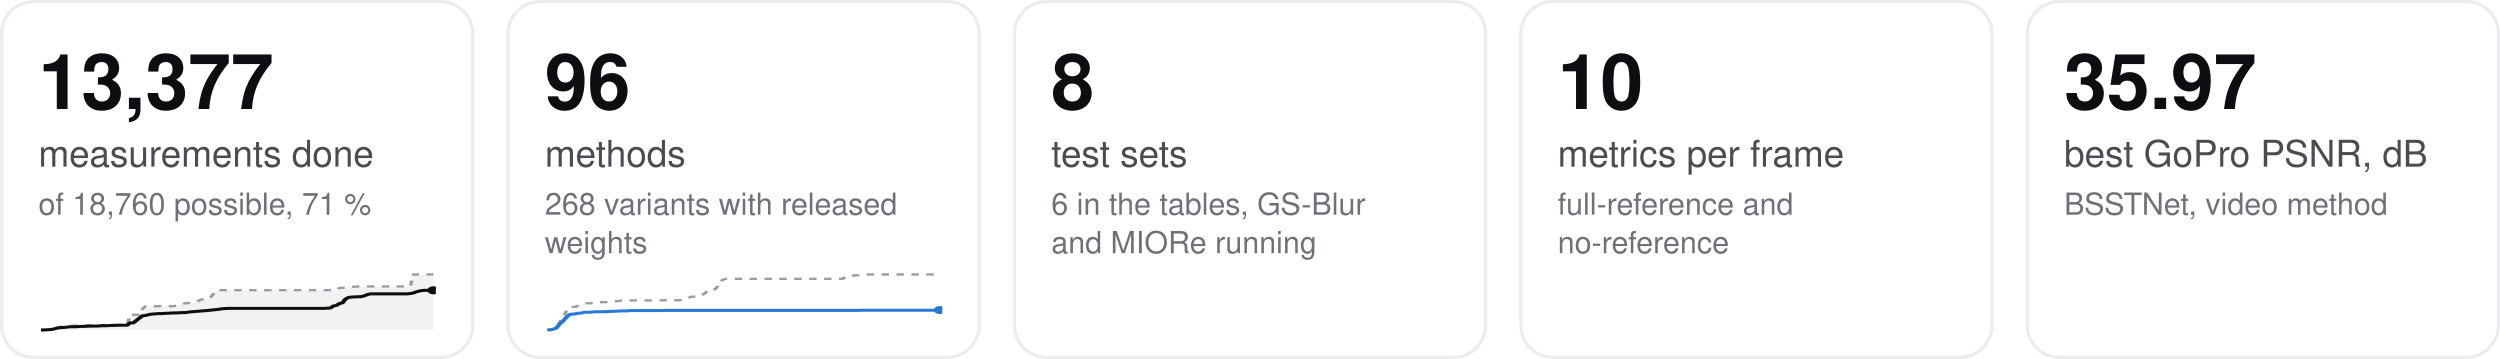
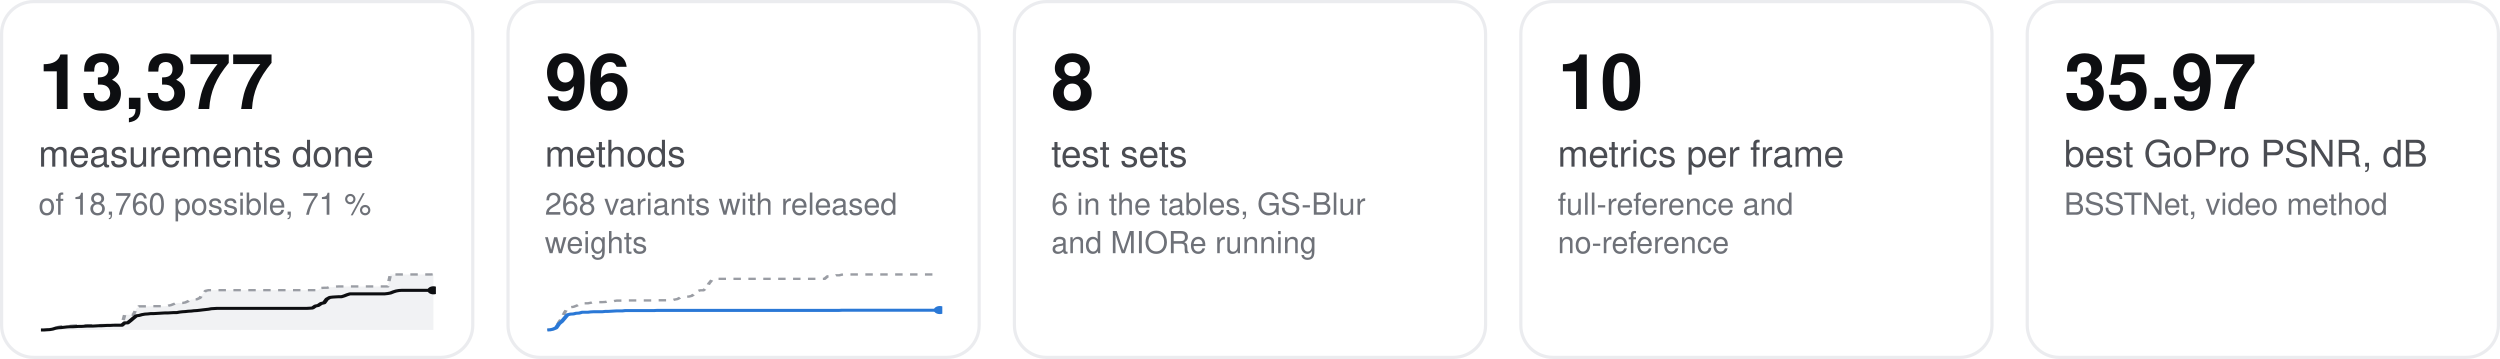
<svg xmlns="http://www.w3.org/2000/svg" viewBox="0 0 780 112" role="img" aria-label="13,377 of 18,760 measurements done; 96 methods, 268 variants" font-family="Geologica, -apple-system, 'Segoe UI', Helvetica, Arial, sans-serif">
  <g transform="translate(0 0)">
    <rect x=".5" y=".5" width="147" height="111" rx="10" fill="none" style="stroke:#ebecef" />
    <text x="12" y="34" font-size="24" font-weight="600" style="fill:#0d0e11">13,377</text>
    <text x="12" y="52" font-size="11.5" style="fill:#4a4c52">measurements done</text>
    <text x="12" y="67" font-size="9.5" style="fill:#6e7178">of 18,760 possible, 71 %</text>
    <g transform="translate(12 84)">
      <svg width="124" height="20" viewBox="0 0 160 38" preserveAspectRatio="none" aria-hidden="true">
-         <polygon points="1.0,36.0 1.0,36.0 2.2,36.0 3.5,35.9 4.7,35.8 6.0,35.2 7.2,34.8 8.4,34.2 9.7,33.8 10.9,33.7 12.1,33.7 13.4,33.6 14.6,33.4 15.9,33.3 17.1,33.3 18.3,33.3 19.6,33.2 20.8,33.2 22.1,33.2 23.3,33.2 24.5,33.2 25.8,33.2 27.0,33.1 28.3,33.1 29.5,33.1 30.7,33.0 32.0,33.0 33.2,33.0 34.4,33.0 35.7,33.0 36.9,27.0 38.2,27.0 39.4,27.0 40.6,27.0 41.9,23.4 43.1,22.0 44.4,22.0 45.6,22.0 46.8,22.0 48.1,21.9 49.3,21.9 50.6,21.9 51.8,21.9 53.0,21.9 54.3,21.9 55.5,21.6 56.7,21.3 58.0,20.6 59.2,20.1 60.5,20.0 61.7,20.0 62.9,19.7 64.2,18.9 65.4,18.0 66.7,17.8 67.9,17.8 69.1,17.0 70.4,14.7 71.6,12.8 72.9,12.4 74.1,12.4 75.3,12.4 76.6,12.4 77.8,12.4 79.0,12.4 80.3,12.4 81.5,12.4 82.8,12.4 84.0,12.4 85.2,12.4 86.5,12.4 87.7,12.4 89.0,12.4 90.2,12.4 91.4,12.4 92.7,12.4 93.9,12.4 95.2,12.4 96.4,12.4 97.6,12.4 98.9,12.4 100.1,12.4 101.3,12.4 102.6,12.4 103.8,12.4 105.1,12.4 106.3,12.4 107.5,12.4 108.8,12.4 110.0,12.4 111.3,12.4 112.5,12.4 113.7,12.4 115.0,12.4 116.2,12.4 117.5,12.4 118.7,12.4 119.9,12.4 121.2,11.1 122.4,11.0 123.6,11.0 124.9,10.6 126.1,10.6 127.4,10.3 128.6,10.2 129.8,10.2 131.1,10.2 132.3,10.2 133.6,10.2 134.8,10.2 136.0,10.2 137.3,10.2 138.5,10.2 139.8,10.2 141.0,10.2 142.2,10.2 143.5,10.2 144.7,10.2 145.9,10.2 147.2,10.2 148.4,10.2 149.7,10.2 150.9,3.1 152.1,3.1 153.4,3.1 154.6,3.1 155.9,3.1 157.1,3.1 158.3,3.1 159.0,3.0 159.0,36.0" style="fill:#f1f2f4" />
-         <polyline points="1.0,36.0 2.2,36.0 3.5,35.9 4.7,35.8 6.0,35.2 7.2,34.8 8.4,34.2 9.7,33.8 10.9,33.7 12.1,33.7 13.4,33.6 14.6,33.4 15.9,33.3 17.1,33.3 18.3,33.3 19.6,33.2 20.8,33.2 22.1,33.2 23.3,33.2 24.5,33.2 25.8,33.2 27.0,33.1 28.3,33.1 29.5,33.1 30.7,33.0 32.0,33.0 33.2,33.0 34.4,33.0 35.7,33.0 36.9,27.0 38.2,27.0 39.4,27.0 40.6,27.0 41.9,23.4 43.1,22.0 44.4,22.0 45.6,22.0 46.8,22.0 48.1,21.9 49.3,21.9 50.6,21.9 51.8,21.9 53.0,21.9 54.3,21.9 55.5,21.6 56.7,21.3 58.0,20.6 59.2,20.1 60.5,20.0 61.7,20.0 62.9,19.7 64.2,18.9 65.4,18.0 66.7,17.8 67.9,17.8 69.1,17.0 70.4,14.7 71.6,12.8 72.9,12.4 74.1,12.4 75.3,12.4 76.6,12.4 77.8,12.4 79.0,12.4 80.3,12.4 81.5,12.4 82.8,12.4 84.0,12.4 85.2,12.4 86.5,12.4 87.7,12.4 89.0,12.4 90.2,12.4 91.4,12.4 92.7,12.4 93.9,12.4 95.2,12.4 96.4,12.4 97.6,12.4 98.9,12.4 100.1,12.4 101.3,12.4 102.6,12.4 103.8,12.4 105.1,12.4 106.3,12.4 107.5,12.4 108.8,12.4 110.0,12.4 111.3,12.4 112.5,12.4 113.7,12.4 115.0,12.4 116.2,12.4 117.5,12.4 118.7,12.4 119.9,12.4 121.2,11.1 122.4,11.0 123.6,11.0 124.9,10.6 126.1,10.6 127.4,10.3 128.6,10.2 129.8,10.2 131.1,10.2 132.3,10.2 133.6,10.2 134.8,10.2 136.0,10.2 137.3,10.2 138.5,10.2 139.8,10.2 141.0,10.2 142.2,10.2 143.5,10.2 144.7,10.2 145.9,10.2 147.2,10.2 148.4,10.2 149.7,10.2 150.9,3.1 152.1,3.1 153.4,3.1 154.6,3.1 155.9,3.1 157.1,3.1 158.3,3.1 159.0,3.0" fill="none" style="stroke:#9a9da4" stroke-width="1.4" stroke-linejoin="round" stroke-dasharray="3 3" />
-         <polyline points="1.0,36.0 2.2,36.0 3.5,35.9 4.7,35.8 6.0,35.5 7.2,35.0 8.4,34.7 9.7,34.6 10.9,34.4 12.1,34.2 13.4,34.1 14.6,34.1 15.9,34.0 17.1,33.9 18.3,33.9 19.6,33.8 20.8,33.7 22.1,33.7 23.3,33.7 24.5,33.6 25.8,33.5 27.0,33.5 28.3,33.4 29.5,33.3 30.7,33.3 32.0,33.2 33.2,33.2 34.4,33.2 35.7,33.2 36.9,31.8 38.2,31.8 39.4,30.4 40.6,29.0 41.9,27.6 43.1,27.4 44.4,26.9 45.6,26.6 46.8,26.5 48.1,26.3 49.3,26.3 50.6,26.2 51.8,26.1 53.0,26.0 54.3,25.9 55.5,25.9 56.7,25.8 58.0,25.7 59.2,25.7 60.5,25.4 61.7,25.2 62.9,25.1 64.2,24.9 65.4,24.8 66.7,24.6 67.9,24.5 69.1,24.3 70.4,24.1 71.6,23.9 72.9,23.7 74.1,23.4 75.3,23.3 76.6,23.2 77.8,23.2 79.0,23.2 80.3,23.2 81.5,23.2 82.8,23.2 84.0,23.2 85.2,23.2 86.5,23.2 87.7,23.2 89.0,23.2 90.2,23.2 91.4,23.2 92.7,23.2 93.9,23.2 95.2,23.2 96.4,23.2 97.6,23.2 98.9,23.2 100.1,23.2 101.3,23.2 102.6,23.2 103.8,23.2 105.1,23.2 106.3,23.2 107.5,23.2 108.8,23.2 110.0,23.2 111.3,23.2 112.5,23.2 113.7,23.2 115.0,23.2 116.2,23.1 117.5,23.0 118.7,21.8 119.9,21.5 121.2,20.3 122.4,19.9 123.6,17.7 124.9,16.7 126.1,16.5 127.4,16.4 128.6,16.3 129.8,16.3 131.1,15.8 132.3,15.1 133.6,14.6 134.8,14.6 136.0,14.6 137.3,14.6 138.5,14.6 139.8,14.6 141.0,14.6 142.2,14.6 143.5,14.6 144.7,14.6 145.9,14.6 147.2,14.6 148.4,14.6 149.7,14.4 150.9,14.1 152.1,13.4 153.4,12.9 154.6,12.6 155.9,12.5 157.1,12.5 158.3,12.5 159.0,12.5" fill="none" style="stroke:#0d0e11" stroke-width="1.8" stroke-linejoin="round" />
+         <polygon points="1.0,36.0 1.0,36.0 2.2,36.0 3.3,35.9 4.5,35.8 5.7,35.2 6.8,34.8 8.0,34.2 9.1,33.8 10.3,33.7 11.5,33.7 12.6,33.6 13.8,33.4 15.0,33.3 16.1,33.3 17.3,33.3 18.4,33.2 19.6,33.2 20.8,33.2 21.9,33.2 23.1,33.2 24.3,33.2 25.4,33.1 26.6,33.1 27.7,33.1 28.9,33.0 30.1,33.0 31.2,33.0 32.4,33.0 33.6,33.0 34.7,27.0 35.9,27.0 37.1,27.0 38.2,27.0 39.4,23.4 40.5,22.0 41.7,22.0 42.9,22.0 44.0,22.0 45.2,21.9 46.4,21.9 47.5,21.9 48.7,21.9 49.8,21.9 51.0,21.9 52.2,21.6 53.3,21.3 54.5,20.6 55.7,20.1 56.8,20.0 58.0,20.0 59.1,19.7 60.3,18.9 61.5,18.0 62.6,17.8 63.8,17.8 65.0,17.0 66.1,14.7 67.3,12.8 68.5,12.4 69.6,12.4 70.8,12.4 71.9,12.4 73.1,12.4 74.3,12.4 75.4,12.4 76.6,12.4 77.8,12.4 78.9,12.4 80.1,12.4 81.2,12.4 82.4,12.4 83.6,12.4 84.7,12.4 85.9,12.4 87.1,12.4 88.2,12.4 89.4,12.4 90.5,12.4 91.7,12.4 92.9,12.4 94.0,12.4 95.2,12.4 96.4,12.4 97.5,12.4 98.7,12.4 99.9,12.4 101.0,12.4 102.2,12.4 103.3,12.4 104.5,12.4 105.7,12.4 106.8,12.4 108.0,12.4 109.2,12.4 110.3,12.4 111.5,12.4 112.6,12.4 113.8,11.1 115.0,11.0 116.1,11.0 117.3,10.6 118.5,10.6 119.6,10.3 120.8,10.2 122.0,10.2 123.1,10.2 124.3,10.2 125.4,10.2 126.6,10.2 127.8,10.2 128.9,10.2 130.1,10.2 131.3,10.2 132.4,10.2 133.6,10.2 134.7,10.2 135.9,10.2 137.1,10.2 138.2,10.2 139.4,10.2 140.6,10.2 141.7,3.1 142.9,3.1 144.0,3.1 145.2,3.1 146.4,3.1 147.5,3.1 148.7,3.1 149.9,3.1 151.0,3.1 152.2,3.1 153.4,3.1 154.5,3.1 155.7,3.1 156.8,3.1 158.0,3.1 159.0,3.0 159.0,36.0" style="fill:#f1f2f4" />
+         <polyline points="1.0,36.0 2.2,36.0 3.3,35.9 4.5,35.8 5.7,35.2 6.8,34.8 8.0,34.2 9.1,33.8 10.3,33.7 11.5,33.7 12.6,33.6 13.8,33.4 15.0,33.3 16.1,33.3 17.3,33.3 18.4,33.2 19.6,33.2 20.8,33.2 21.9,33.2 23.1,33.2 24.3,33.2 25.4,33.1 26.6,33.1 27.7,33.1 28.9,33.0 30.1,33.0 31.2,33.0 32.4,33.0 33.6,33.0 34.7,27.0 35.9,27.0 37.1,27.0 38.2,27.0 39.4,23.4 40.5,22.0 41.7,22.0 42.9,22.0 44.0,22.0 45.2,21.9 46.4,21.9 47.5,21.9 48.7,21.9 49.8,21.9 51.0,21.9 52.2,21.6 53.3,21.3 54.5,20.6 55.7,20.1 56.8,20.0 58.0,20.0 59.1,19.7 60.3,18.9 61.5,18.0 62.6,17.8 63.8,17.8 65.0,17.0 66.1,14.7 67.3,12.8 68.5,12.4 69.6,12.4 70.8,12.4 71.9,12.4 73.1,12.4 74.3,12.4 75.4,12.4 76.6,12.4 77.8,12.4 78.9,12.4 80.1,12.4 81.2,12.4 82.4,12.4 83.6,12.4 84.7,12.4 85.9,12.4 87.1,12.4 88.2,12.4 89.4,12.4 90.5,12.4 91.7,12.4 92.9,12.4 94.0,12.4 95.2,12.4 96.4,12.4 97.5,12.4 98.7,12.4 99.9,12.4 101.0,12.4 102.2,12.4 103.3,12.4 104.5,12.4 105.7,12.4 106.8,12.4 108.0,12.4 109.2,12.4 110.3,12.4 111.5,12.4 112.6,12.4 113.8,11.1 115.0,11.0 116.1,11.0 117.3,10.6 118.5,10.6 119.6,10.3 120.8,10.2 122.0,10.2 123.1,10.2 124.3,10.2 125.4,10.2 126.6,10.2 127.8,10.2 128.9,10.2 130.1,10.2 131.3,10.2 132.4,10.2 133.6,10.2 134.7,10.2 135.9,10.2 137.1,10.2 138.2,10.2 139.4,10.2 140.6,10.2 141.7,3.1 142.9,3.1 144.0,3.1 145.2,3.1 146.4,3.1 147.5,3.1 148.7,3.1 149.9,3.1 151.0,3.1 152.2,3.1 153.4,3.1 154.5,3.1 155.7,3.1 156.8,3.1 158.0,3.1 159.0,3.0" fill="none" style="stroke:#9a9da4" stroke-width="1.4" stroke-linejoin="round" stroke-dasharray="3 3" />
+         <polyline points="1.0,36.0 2.2,36.0 3.3,35.9 4.5,35.8 5.7,35.5 6.8,35.0 8.0,34.7 9.1,34.6 10.3,34.4 11.5,34.2 12.6,34.1 13.8,34.1 15.0,34.0 16.1,33.9 17.3,33.9 18.4,33.8 19.6,33.7 20.8,33.7 21.9,33.7 23.1,33.6 24.3,33.5 25.4,33.5 26.6,33.4 27.7,33.3 28.9,33.3 30.1,33.2 31.2,33.2 32.4,33.2 33.6,33.2 34.7,31.8 35.9,31.8 37.1,30.4 38.2,29.0 39.4,27.6 40.5,27.4 41.7,26.9 42.9,26.6 44.0,26.5 45.2,26.3 46.4,26.3 47.5,26.2 48.7,26.1 49.8,26.0 51.0,25.9 52.2,25.9 53.3,25.8 54.5,25.7 55.7,25.7 56.8,25.4 58.0,25.2 59.1,25.1 60.3,24.9 61.5,24.8 62.6,24.6 63.8,24.5 65.0,24.3 66.1,24.1 67.3,23.9 68.5,23.7 69.6,23.4 70.8,23.3 71.9,23.2 73.1,23.2 74.3,23.2 75.4,23.2 76.6,23.2 77.8,23.2 78.9,23.2 80.1,23.2 81.2,23.2 82.4,23.2 83.6,23.2 84.7,23.2 85.9,23.2 87.1,23.2 88.2,23.2 89.4,23.2 90.5,23.2 91.7,23.2 92.9,23.2 94.0,23.2 95.2,23.2 96.4,23.2 97.5,23.2 98.7,23.2 99.9,23.2 101.0,23.2 102.2,23.2 103.3,23.2 104.5,23.2 105.7,23.2 106.8,23.2 108.0,23.2 109.2,23.1 110.3,23.0 111.5,21.8 112.6,21.5 113.8,20.3 115.0,19.9 116.1,17.7 117.3,16.7 118.5,16.5 119.6,16.4 120.8,16.3 122.0,16.3 123.1,15.8 124.3,15.1 125.4,14.6 126.6,14.6 127.8,14.6 128.9,14.6 130.1,14.6 131.3,14.6 132.4,14.6 133.6,14.6 134.7,14.6 135.9,14.6 137.1,14.6 138.2,14.6 139.4,14.6 140.6,14.4 141.7,14.1 142.9,13.4 144.0,12.9 145.2,12.6 146.4,12.5 147.5,12.5 148.7,12.5 149.9,12.5 151.0,12.5 152.2,12.5 153.4,12.5 154.5,12.5 155.7,12.5 156.8,12.5 158.0,12.5 159.0,12.5" fill="none" style="stroke:#0d0e11" stroke-width="1.8" stroke-linejoin="round" />
        <circle cx="159.0" cy="12.5" r="2.4" style="fill:#0d0e11" />
      </svg>
    </g>
  </g>
  <g transform="translate(158 0)">
    <rect x=".5" y=".5" width="147" height="111" rx="10" fill="none" style="stroke:#ebecef" />
    <text x="12" y="34" font-size="24" font-weight="600" style="fill:#0d0e11">96</text>
    <text x="12" y="52" font-size="11.5" style="fill:#4a4c52">methods</text>
    <text x="12" y="67" font-size="9.5" style="fill:#6e7178">268 variants with released</text>
    <text x="12" y="79" font-size="9.5" style="fill:#6e7178">weights</text>
    <g transform="translate(12 84)">
      <svg width="124" height="20" viewBox="0 0 160 38" preserveAspectRatio="none" aria-hidden="true">
-         <polyline points="1.0,36.0 2.2,35.9 3.5,35.5 4.7,34.8 6.0,31.3 7.2,29.0 8.4,25.5 9.7,23.1 10.9,22.5 12.1,22.3 13.4,21.7 14.6,21.0 15.9,20.2 17.1,20.2 18.3,20.2 19.6,19.9 20.8,19.5 22.1,19.5 23.3,19.5 24.5,19.5 25.8,19.4 27.0,19.1 28.3,19.0 29.5,18.9 30.7,18.6 32.0,18.6 33.2,18.6 34.4,18.5 35.7,18.5 36.9,18.5 38.2,18.5 39.4,18.5 40.6,18.5 41.9,18.5 43.1,18.5 44.4,18.5 45.6,18.5 46.8,18.5 48.1,18.4 49.3,18.4 50.6,18.4 51.8,18.4 53.0,18.4 54.3,18.4 55.5,18.0 56.7,17.7 58.0,16.8 59.2,16.3 60.5,16.2 61.7,16.2 62.9,15.8 64.2,14.5 65.4,12.9 66.7,12.5 67.9,12.5 69.1,11.1 70.4,8.4 71.6,6.2 72.9,5.7 74.1,5.7 75.3,5.7 76.6,5.7 77.8,5.7 79.0,5.7 80.3,5.7 81.5,5.7 82.8,5.7 84.0,5.7 85.2,5.7 86.5,5.7 87.7,5.7 89.0,5.7 90.2,5.7 91.4,5.7 92.7,5.7 93.9,5.7 95.2,5.7 96.4,5.7 97.6,5.7 98.9,5.7 100.1,5.7 101.3,5.7 102.6,5.7 103.8,5.7 105.1,5.7 106.3,5.7 107.5,5.7 108.8,5.7 110.0,5.7 111.3,5.7 112.5,5.7 113.7,5.7 115.0,5.7 116.2,5.7 117.5,5.7 118.7,5.7 119.9,5.7 121.2,4.2 122.4,4.1 123.6,4.1 124.9,3.6 126.1,3.6 127.4,3.2 128.6,3.1 129.8,3.1 131.1,3.1 132.3,3.1 133.6,3.1 134.8,3.1 136.0,3.1 137.3,3.1 138.5,3.1 139.8,3.1 141.0,3.1 142.2,3.1 143.5,3.1 144.7,3.1 145.9,3.1 147.2,3.1 148.4,3.1 149.7,3.1 150.9,3.1 152.1,3.1 153.4,3.1 154.6,3.1 155.9,3.1 157.1,3.1 158.3,3.1 159.0,3.0" fill="none" style="stroke:#9a9da4" stroke-width="1.4" stroke-linejoin="round" stroke-dasharray="3 3" />
-         <polyline points="1.0,36.0 2.2,35.9 3.5,35.5 4.7,34.8 6.0,32.3 7.2,31.0 8.4,28.9 9.7,27.0 10.9,26.6 12.1,26.5 13.4,26.1 14.6,26.0 15.9,25.5 17.1,25.5 18.3,25.5 19.6,25.3 20.8,25.2 22.1,25.2 23.3,25.2 24.5,25.2 25.8,25.0 27.0,25.0 28.3,24.9 29.5,24.8 30.7,24.7 32.0,24.7 33.2,24.7 34.4,24.5 35.7,24.5 36.9,24.5 38.2,24.5 39.4,24.5 40.6,24.5 41.9,24.5 43.1,24.5 44.4,24.5 45.6,24.5 46.8,24.5 48.1,24.4 49.3,24.4 50.6,24.4 51.8,24.4 53.0,24.4 54.3,24.4 55.5,24.4 56.7,24.4 58.0,24.4 59.2,24.4 60.5,24.4 61.7,24.4 62.9,24.4 64.2,24.4 65.4,24.4 66.7,24.4 67.9,24.4 69.1,24.4 70.4,24.4 71.6,24.4 72.9,24.4 74.1,24.4 75.3,24.4 76.6,24.4 77.8,24.4 79.0,24.4 80.3,24.4 81.5,24.4 82.8,24.4 84.0,24.4 85.2,24.4 86.5,24.4 87.7,24.4 89.0,24.4 90.2,24.4 91.4,24.4 92.7,24.4 93.9,24.4 95.2,24.4 96.4,24.4 97.6,24.4 98.9,24.4 100.1,24.4 101.3,24.4 102.6,24.4 103.8,24.4 105.1,24.4 106.3,24.4 107.5,24.4 108.8,24.4 110.0,24.4 111.3,24.4 112.5,24.4 113.7,24.4 115.0,24.4 116.2,24.4 117.5,24.4 118.7,24.4 119.9,24.4 121.2,24.4 122.4,24.4 123.6,24.4 124.9,24.4 126.1,24.4 127.4,24.3 128.6,24.3 129.8,24.3 131.1,24.3 132.3,24.3 133.6,24.3 134.8,24.3 136.0,24.3 137.3,24.3 138.5,24.3 139.8,24.3 141.0,24.3 142.2,24.3 143.5,24.3 144.7,24.3 145.9,24.3 147.2,24.3 148.4,24.3 149.7,24.3 150.9,24.3 152.1,24.3 153.4,24.3 154.6,24.3 155.9,24.3 157.1,24.3 158.3,24.3 159.0,24.2" fill="none" style="stroke:#2a78d6" stroke-width="1.8" stroke-linejoin="round" />
+         <polyline points="1.0,36.0 2.2,35.9 3.3,35.5 4.5,34.8 5.7,31.3 6.8,29.0 8.0,25.5 9.1,23.1 10.3,22.5 11.5,22.3 12.6,21.7 13.8,21.0 15.0,20.2 16.1,20.2 17.3,20.2 18.4,19.9 19.6,19.5 20.8,19.5 21.9,19.5 23.1,19.5 24.3,19.4 25.4,19.1 26.6,19.0 27.7,18.9 28.9,18.6 30.1,18.6 31.2,18.6 32.4,18.5 33.6,18.5 34.7,18.5 35.9,18.5 37.1,18.5 38.2,18.5 39.4,18.5 40.5,18.5 41.7,18.5 42.9,18.5 44.0,18.5 45.2,18.4 46.4,18.4 47.5,18.4 48.7,18.4 49.8,18.4 51.0,18.4 52.2,18.0 53.3,17.7 54.5,16.8 55.7,16.3 56.8,16.2 58.0,16.2 59.1,15.8 60.3,14.5 61.5,12.9 62.6,12.5 63.8,12.5 65.0,11.1 66.1,8.4 67.3,6.2 68.5,5.7 69.6,5.7 70.8,5.7 71.9,5.7 73.1,5.7 74.3,5.7 75.4,5.7 76.6,5.7 77.8,5.7 78.9,5.7 80.1,5.7 81.2,5.7 82.4,5.7 83.6,5.7 84.7,5.7 85.9,5.7 87.1,5.7 88.2,5.7 89.4,5.7 90.5,5.7 91.7,5.7 92.9,5.7 94.0,5.7 95.2,5.7 96.4,5.7 97.5,5.7 98.7,5.7 99.9,5.7 101.0,5.7 102.2,5.7 103.3,5.7 104.5,5.7 105.7,5.7 106.8,5.7 108.0,5.7 109.2,5.7 110.3,5.7 111.5,5.7 112.6,5.7 113.8,4.2 115.0,4.1 116.1,4.1 117.3,3.6 118.5,3.6 119.6,3.2 120.8,3.1 122.0,3.1 123.1,3.1 124.3,3.1 125.4,3.1 126.6,3.1 127.8,3.1 128.9,3.1 130.1,3.1 131.3,3.1 132.4,3.1 133.6,3.1 134.7,3.1 135.9,3.1 137.1,3.1 138.2,3.1 139.4,3.1 140.6,3.1 141.7,3.1 142.9,3.1 144.0,3.1 145.2,3.1 146.4,3.1 147.5,3.1 148.7,3.1 149.9,3.1 151.0,3.1 152.2,3.1 153.4,3.1 154.5,3.1 155.7,3.1 156.8,3.1 158.0,3.1 159.0,3.0" fill="none" style="stroke:#9a9da4" stroke-width="1.4" stroke-linejoin="round" stroke-dasharray="3 3" />
+         <polyline points="1.0,36.0 2.2,35.9 3.3,35.5 4.5,34.8 5.7,32.3 6.8,31.0 8.0,28.9 9.1,27.0 10.3,26.6 11.5,26.5 12.6,26.1 13.8,26.0 15.0,25.5 16.1,25.5 17.3,25.5 18.4,25.3 19.6,25.2 20.8,25.2 21.9,25.2 23.1,25.2 24.3,25.0 25.4,25.0 26.6,24.9 27.7,24.8 28.9,24.7 30.1,24.7 31.2,24.7 32.4,24.5 33.6,24.5 34.7,24.5 35.9,24.5 37.1,24.5 38.2,24.5 39.4,24.5 40.5,24.5 41.7,24.5 42.9,24.5 44.0,24.5 45.2,24.4 46.4,24.4 47.5,24.4 48.7,24.4 49.8,24.4 51.0,24.4 52.2,24.4 53.3,24.4 54.5,24.4 55.7,24.4 56.8,24.4 58.0,24.4 59.1,24.4 60.3,24.4 61.5,24.4 62.6,24.4 63.8,24.4 65.0,24.4 66.1,24.4 67.3,24.4 68.5,24.4 69.6,24.4 70.8,24.4 71.9,24.4 73.1,24.4 74.3,24.4 75.4,24.4 76.6,24.4 77.8,24.4 78.9,24.4 80.1,24.4 81.2,24.4 82.4,24.4 83.6,24.4 84.7,24.4 85.9,24.4 87.1,24.4 88.2,24.4 89.4,24.4 90.5,24.4 91.7,24.4 92.9,24.4 94.0,24.4 95.2,24.4 96.4,24.4 97.5,24.4 98.7,24.4 99.9,24.4 101.0,24.4 102.2,24.4 103.3,24.4 104.5,24.4 105.7,24.4 106.8,24.4 108.0,24.4 109.2,24.4 110.3,24.4 111.5,24.4 112.6,24.4 113.8,24.4 115.0,24.4 116.1,24.4 117.3,24.4 118.5,24.4 119.6,24.3 120.8,24.3 122.0,24.3 123.1,24.3 124.3,24.3 125.4,24.3 126.6,24.3 127.8,24.3 128.9,24.3 130.1,24.3 131.3,24.3 132.4,24.3 133.6,24.3 134.7,24.3 135.9,24.3 137.1,24.3 138.2,24.3 139.4,24.3 140.6,24.3 141.7,24.3 142.9,24.3 144.0,24.3 145.2,24.3 146.4,24.3 147.5,24.3 148.7,24.3 149.9,24.3 151.0,24.3 152.2,24.3 153.4,24.3 154.5,24.3 155.7,24.3 156.8,24.3 158.0,24.3 159.0,24.2" fill="none" style="stroke:#2a78d6" stroke-width="1.8" stroke-linejoin="round" />
        <circle cx="159.0" cy="24.2" r="2.4" style="fill:#2a78d6" />
      </svg>
    </g>
  </g>
  <g transform="translate(316 0)">
    <rect x=".5" y=".5" width="147" height="111" rx="10" fill="none" style="stroke:#ebecef" />
    <text x="12" y="34" font-size="24" font-weight="600" style="fill:#0d0e11">8</text>
    <text x="12" y="52" font-size="11.5" style="fill:#4a4c52">test sets</text>
    <text x="12" y="67" font-size="9.5" style="fill:#6e7178">6 in the tables, GS-Blur</text>
    <text x="12" y="79" font-size="9.5" style="fill:#6e7178">and MIORe running</text>
  </g>
  <g transform="translate(474 0)">
    <rect x=".5" y=".5" width="147" height="111" rx="10" fill="none" style="stroke:#ebecef" />
    <text x="12" y="34" font-size="24" font-weight="600" style="fill:#0d0e11">10</text>
    <text x="12" y="52" font-size="11.5" style="fill:#4a4c52">metrics per frame</text>
    <text x="12" y="67" font-size="9.5" style="fill:#6e7178">full-reference and</text>
    <text x="12" y="79" font-size="9.5" style="fill:#6e7178">no-reference</text>
  </g>
  <g transform="translate(632 0)">
    <rect x=".5" y=".5" width="147" height="111" rx="10" fill="none" style="stroke:#ebecef" />
    <text x="12" y="34" font-size="24" font-weight="600" style="fill:#0d0e11">35.97</text>
    <text x="12" y="52" font-size="11.5" style="fill:#4a4c52">best GoPro PSNR, dB</text>
    <text x="12" y="67" font-size="9.5" style="fill:#6e7178">BSSTNet, video method</text>
  </g>
</svg>
